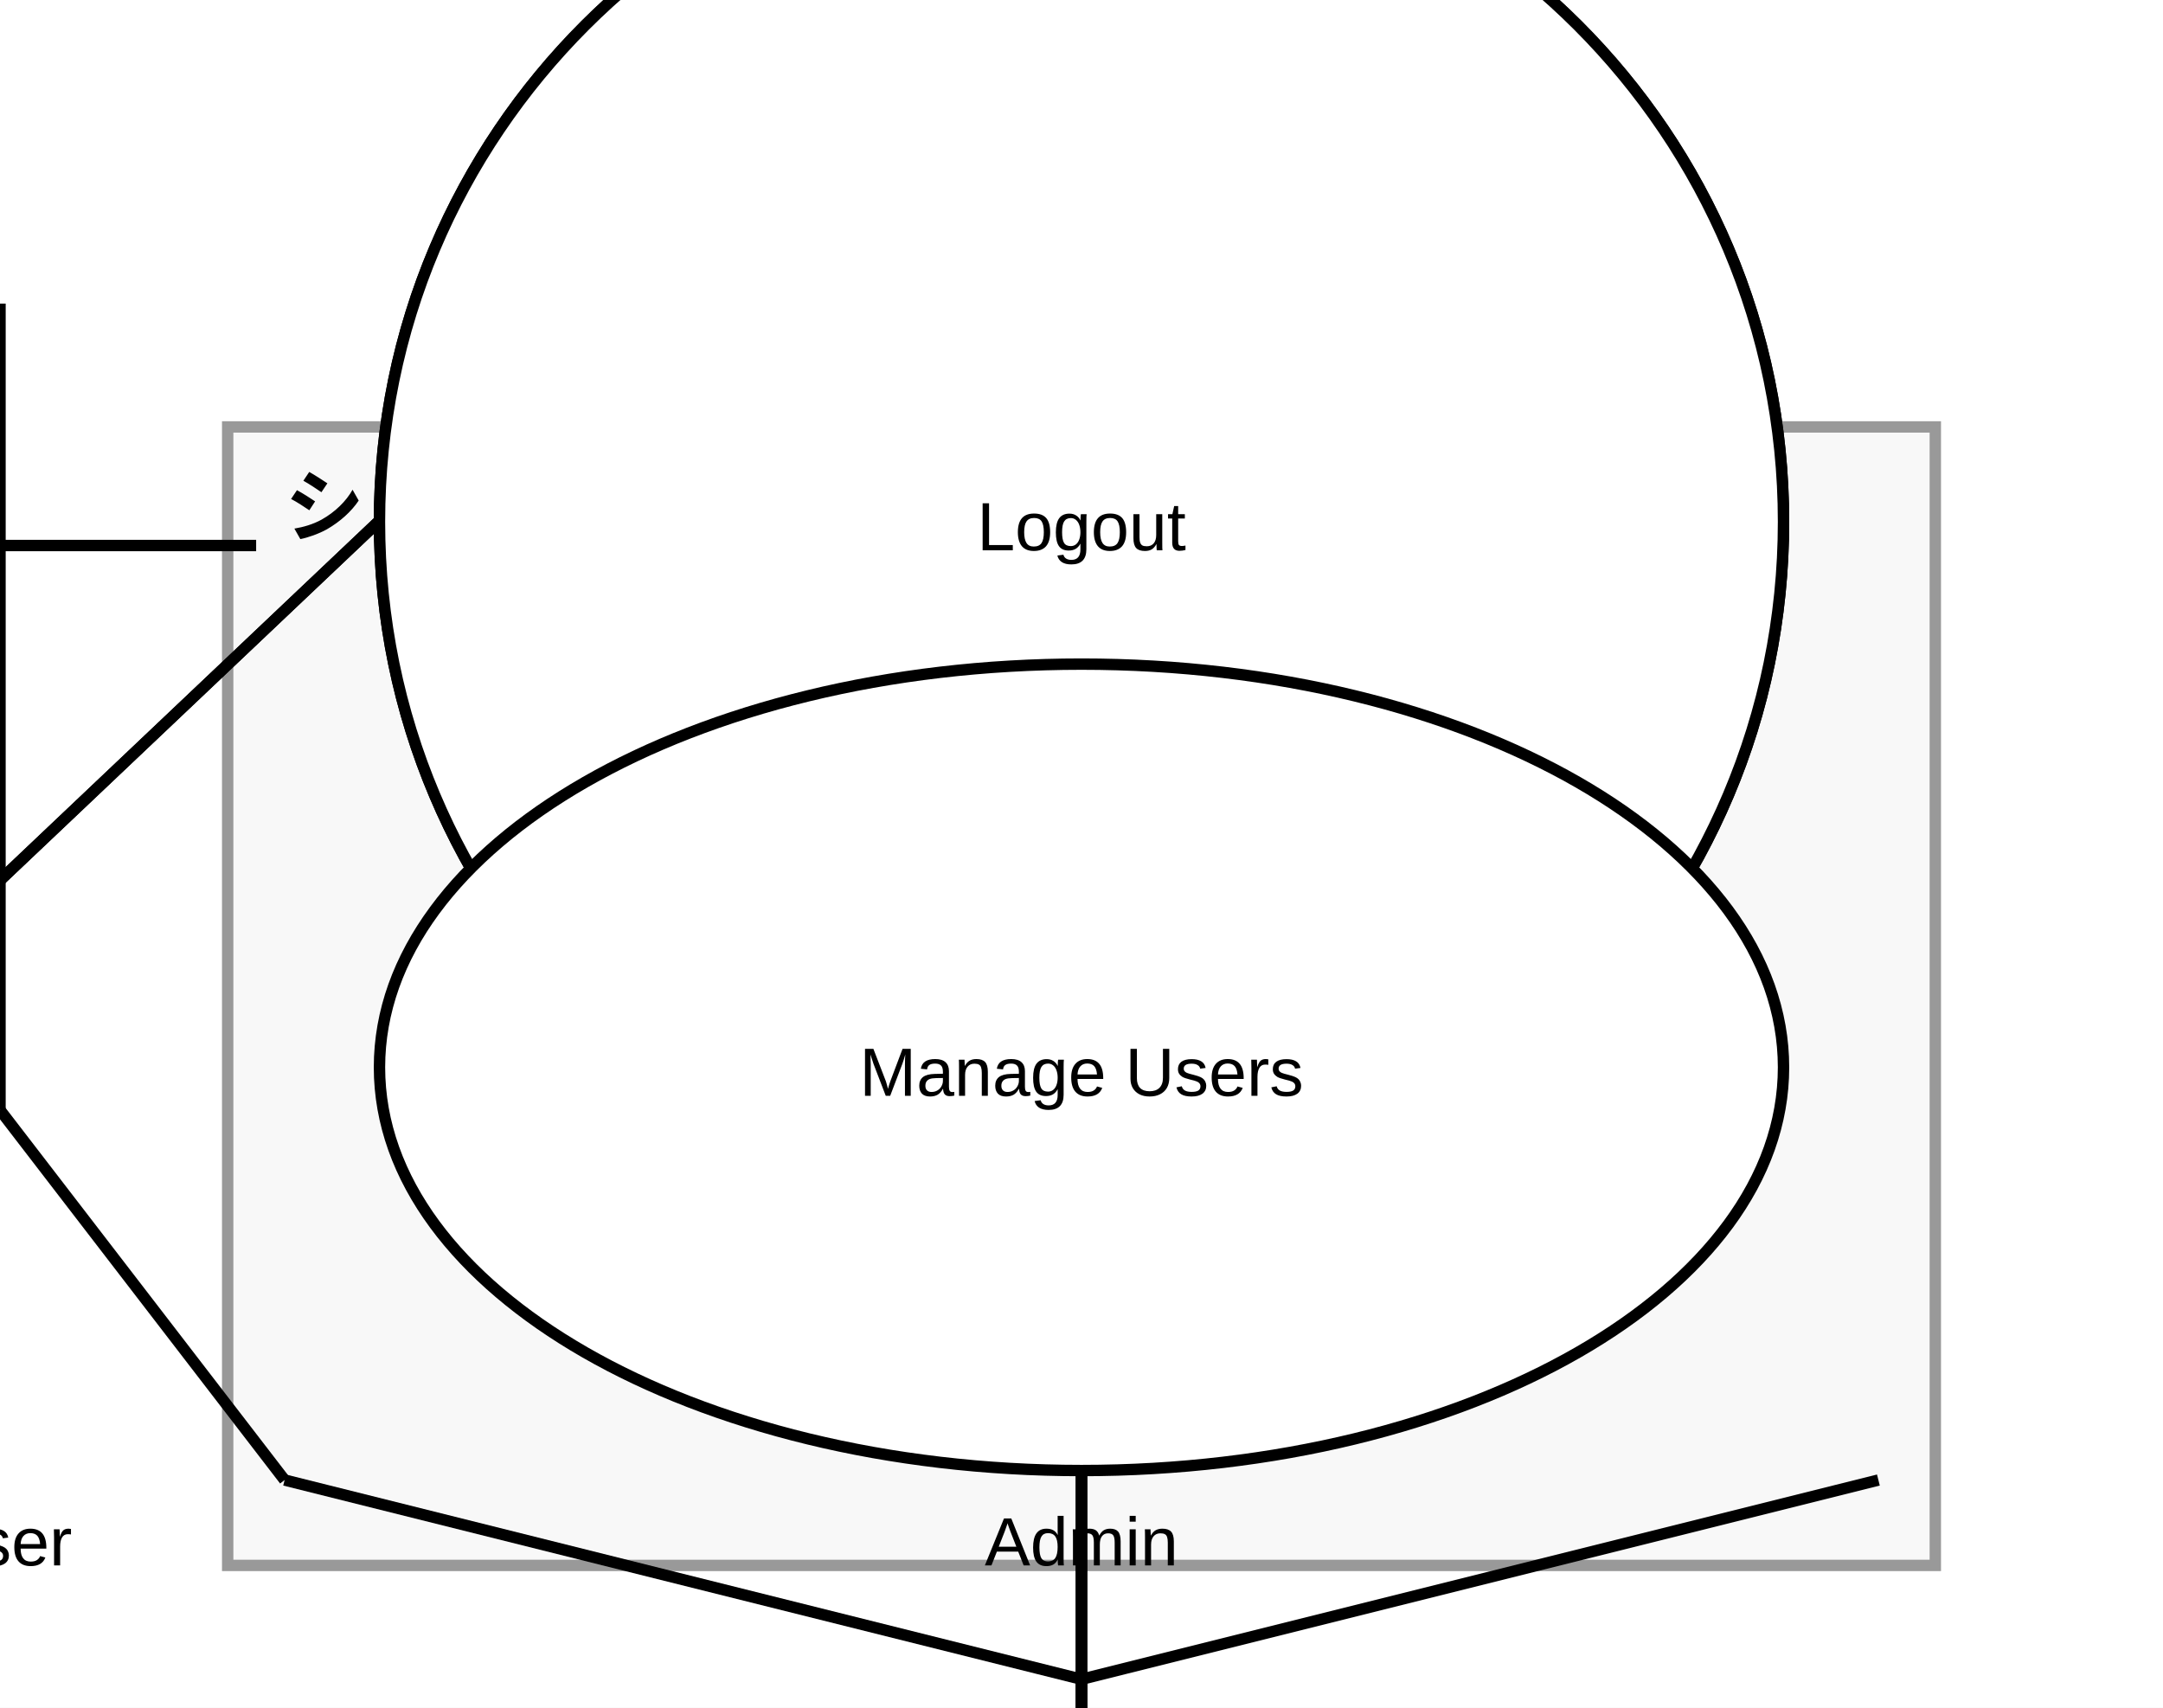
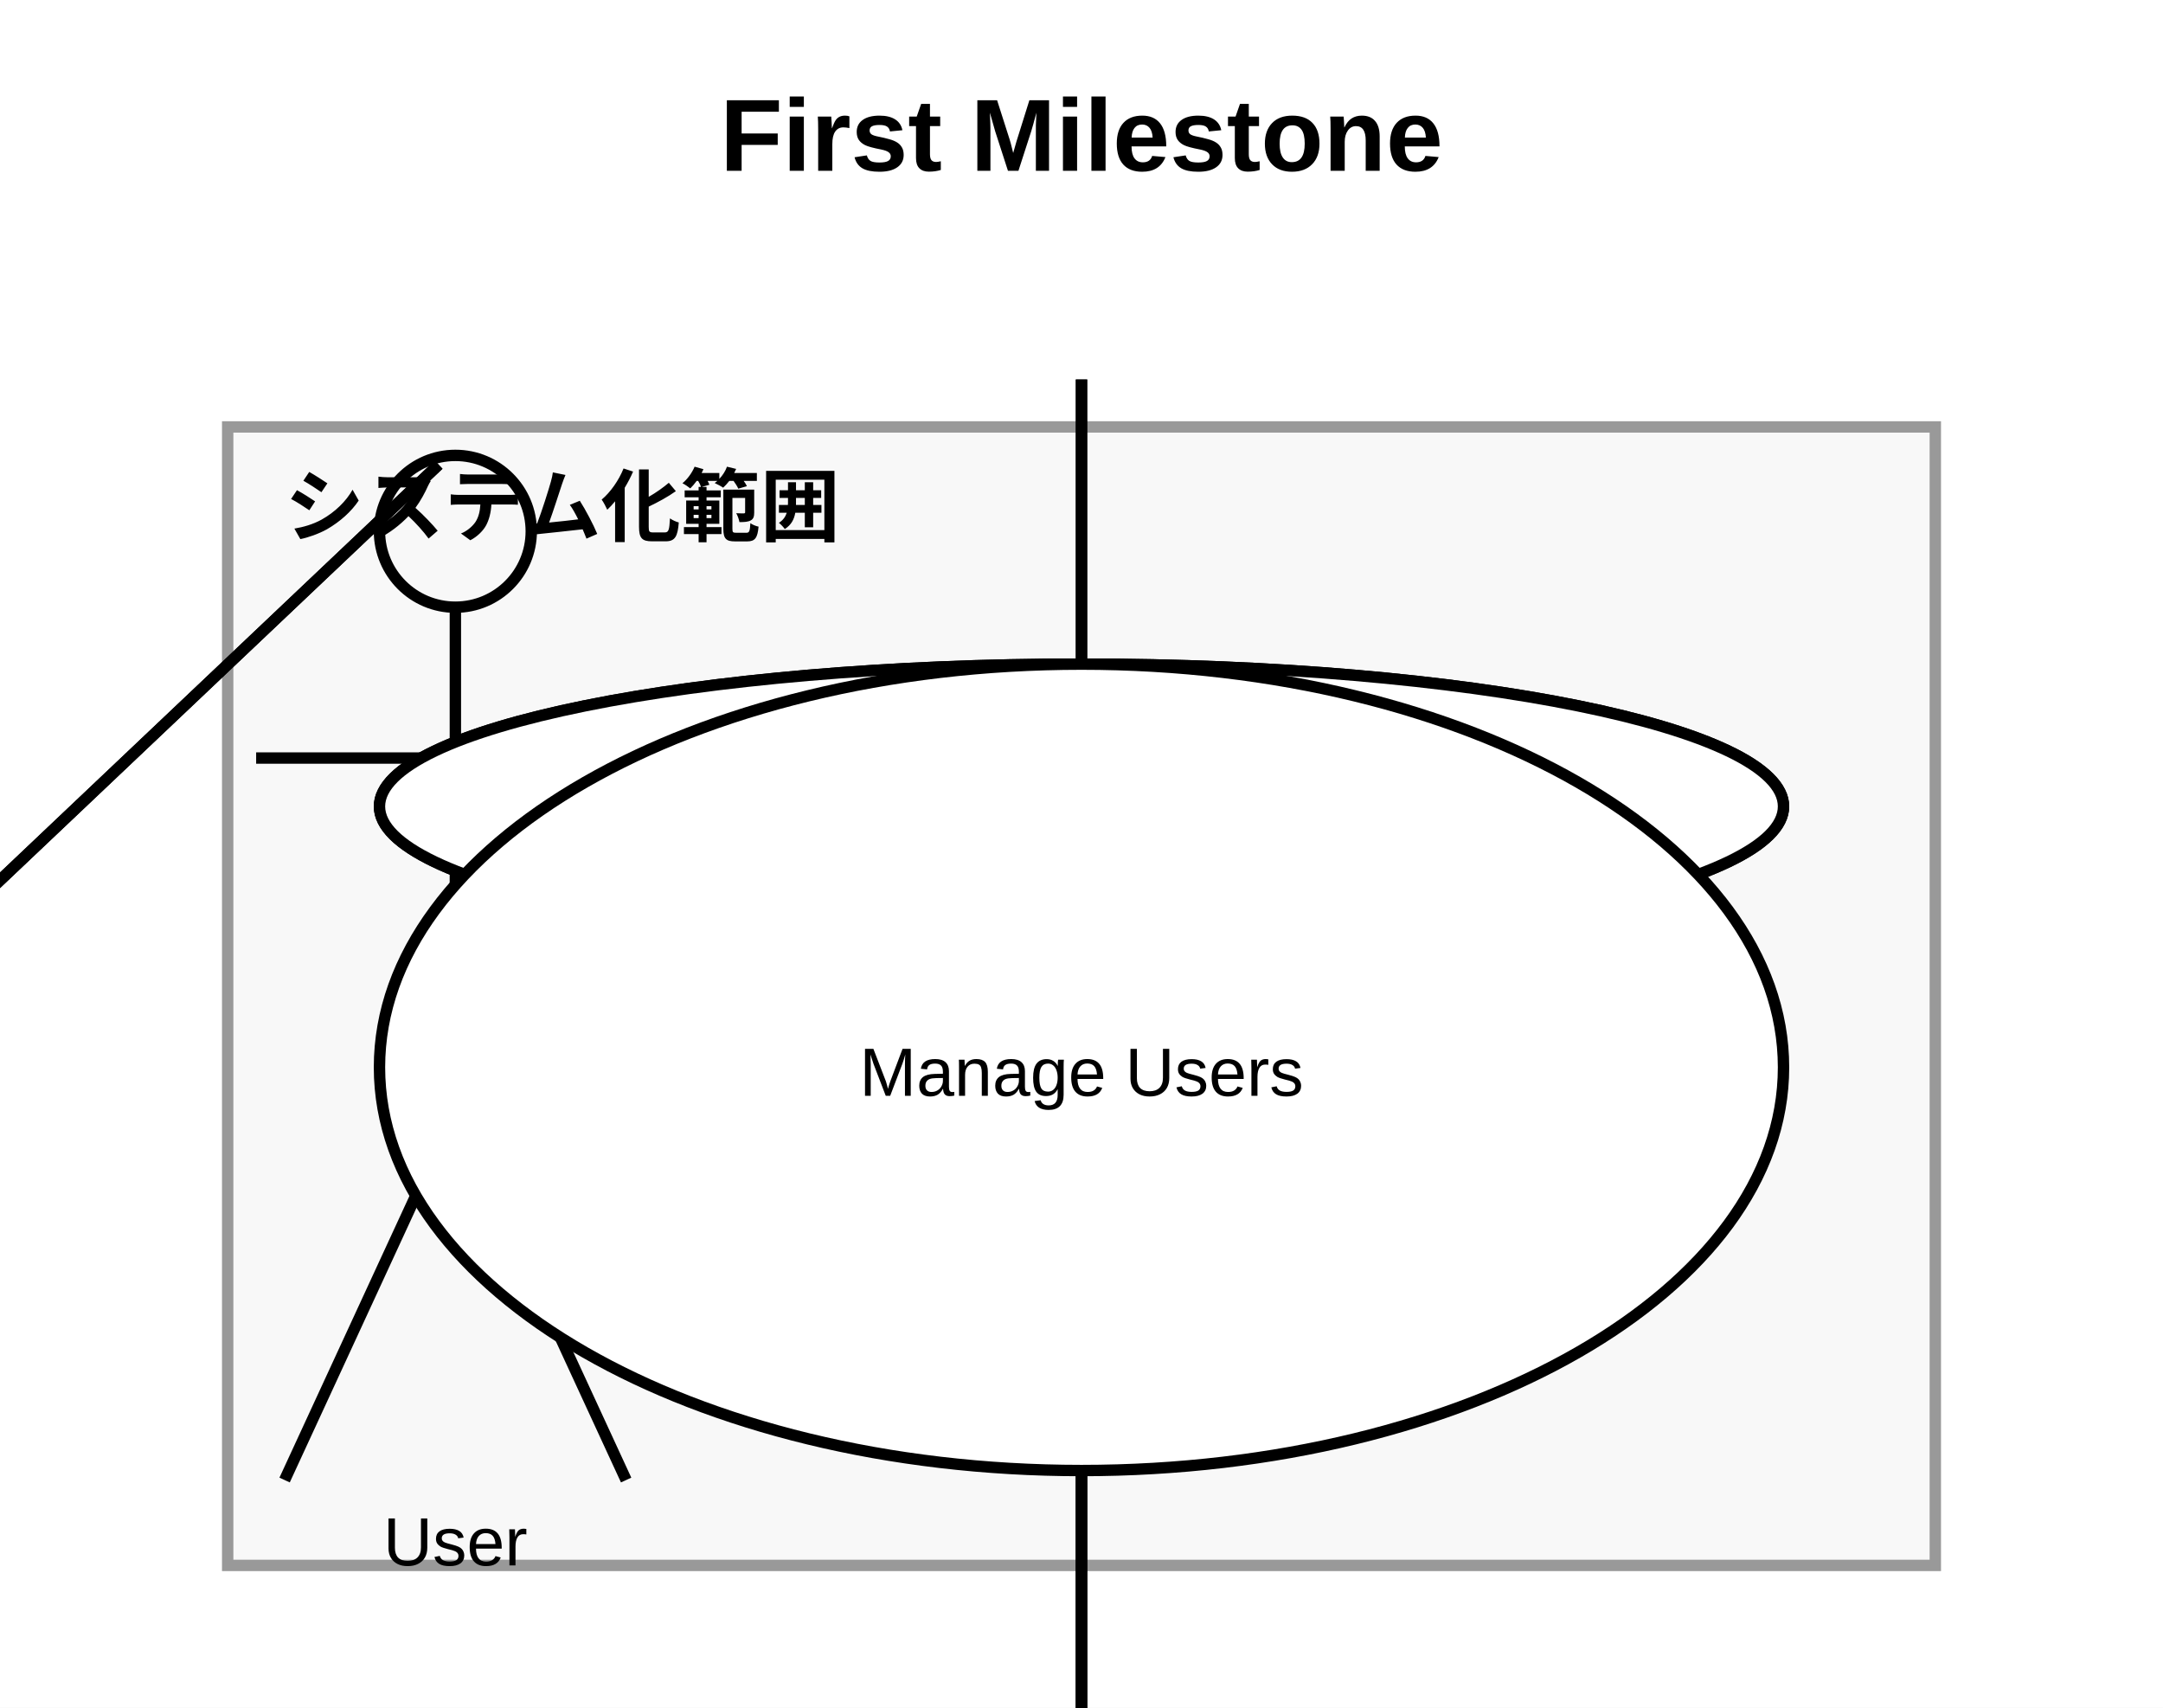
<svg xmlns="http://www.w3.org/2000/svg" width="380" height="300" viewBox="0 0 380 300">
  <rect width="100%" height="100%" fill="white" />
  <g id="uml:systemBoundary/5">
    <rect x="40" y="75" width="300" height="200" fill="#f8f8f8" stroke="#999" stroke-width="2" />
    <text x="50" y="94" font-size="14" font-family="Arial" font-weight="bold" fill="black">
          システム化範囲
        </text>
  </g>
  <g id="__diagram__">
    <text x="190" y="30" text-anchor="middle" font-size="18" font-weight="bold" font-family="Arial" fill="black">
          First Milestone
        </text>
  </g>
  <g id="uml:actor/0">
-     <circle cx="0" cy="66.667" r="-13.333" fill="none" stroke="black" stroke-width="2" />
-     <line x1="0" y1="53.333" x2="0" y2="195" stroke="black" stroke-width="2" />
-     <line x1="45" y1="95.833" x2="-45" y2="95.833" stroke="black" stroke-width="2" />
-     <line x1="0" y1="195" x2="50" y2="260" stroke="black" stroke-width="2" />
-     <line x1="0" y1="195" x2="-50" y2="260" stroke="black" stroke-width="2" />
-     <text x="0" y="275" text-anchor="middle" font-size="12" font-family="Arial" fill="black">
+     <circle cx="80" cy="93.333" r="13.333" fill="none" stroke="black" stroke-width="2" />
+     <line x1="80" y1="106.667" x2="80" y2="195" stroke="black" stroke-width="2" />
+     <line x1="45" y1="133.167" x2="115" y2="133.167" stroke="black" stroke-width="2" />
+     <line x1="80" y1="195" x2="50" y2="260" stroke="black" stroke-width="2" />
+     <line x1="80" y1="195" x2="110" y2="260" stroke="black" stroke-width="2" />
+     <text x="80" y="275" text-anchor="middle" font-size="12" font-family="Arial" fill="black">
          User
        </text>
  </g>
  <g id="uml:actor/1">
    <circle cx="190" cy="380" r="50" fill="none" stroke="black" stroke-width="2" />
-     <line x1="190" y1="430" x2="190" y2="295" stroke="black" stroke-width="2" />
-     <line x1="45" y1="389.5" x2="335" y2="389.5" stroke="black" stroke-width="2" />
-     <line x1="190" y1="295" x2="50" y2="260" stroke="black" stroke-width="2" />
-     <line x1="190" y1="295" x2="330" y2="260" stroke="black" stroke-width="2" />
-     <text x="190" y="275" text-anchor="middle" font-size="12" font-family="Arial" fill="black">
+     <line x1="190" y1="430" x2="190" y2="355" stroke="black" stroke-width="2" />
+     <line x1="45" y1="407.5" x2="335" y2="407.5" stroke="black" stroke-width="2" />
+     <line x1="190" y1="355" x2="50" y2="360" stroke="black" stroke-width="2" />
+     <line x1="190" y1="355" x2="330" y2="360" stroke="black" stroke-width="2" />
+     <text x="190" y="375" text-anchor="middle" font-size="12" font-family="Arial" fill="black">
          Admin
        </text>
  </g>
  <line x1="-40" y1="192.544" x2="77.053" y2="81.625" stroke="black" stroke-width="2" />
  <line x1="-40" y1="192.544" x2="77.053" y2="81.625" stroke="black" stroke-width="2" />
  <line x1="190" y1="325" x2="190" y2="66.667" stroke="black" stroke-width="2" />
  <line x1="190" y1="325" x2="190" y2="66.667" stroke="black" stroke-width="2" />
  <line x1="190" y1="325" x2="190" y2="258.333" stroke="black" stroke-width="2" />
  <g id="uml:usecase/2">
-     <ellipse cx="190" cy="91.667" rx="123.333" ry="-25" fill="white" stroke="black" stroke-width="2" />
-     <text x="190" y="96.667" text-anchor="middle" font-size="12" font-family="Arial" fill="black">
+     <ellipse cx="190" cy="141.667" rx="123.333" ry="25" fill="white" stroke="black" stroke-width="2" />
+     <text x="190" y="146.667" text-anchor="middle" font-size="12" font-family="Arial" fill="black">
          Login
        </text>
  </g>
  <g id="uml:usecase/3">
-     <ellipse cx="190" cy="91.667" rx="123.333" ry="-25" fill="white" stroke="black" stroke-width="2" />
-     <text x="190" y="96.667" text-anchor="middle" font-size="12" font-family="Arial" fill="black">
+     <ellipse cx="190" cy="141.667" rx="123.333" ry="25" fill="white" stroke="black" stroke-width="2" />
+     <text x="190" y="146.667" text-anchor="middle" font-size="12" font-family="Arial" fill="black">
          Logout
        </text>
  </g>
  <g id="uml:usecase/4">
    <ellipse cx="190" cy="187.5" rx="123.333" ry="70.833" fill="white" stroke="black" stroke-width="2" />
    <text x="190" y="192.5" text-anchor="middle" font-size="12" font-family="Arial" fill="black">
          Manage Users
        </text>
  </g>
</svg>
